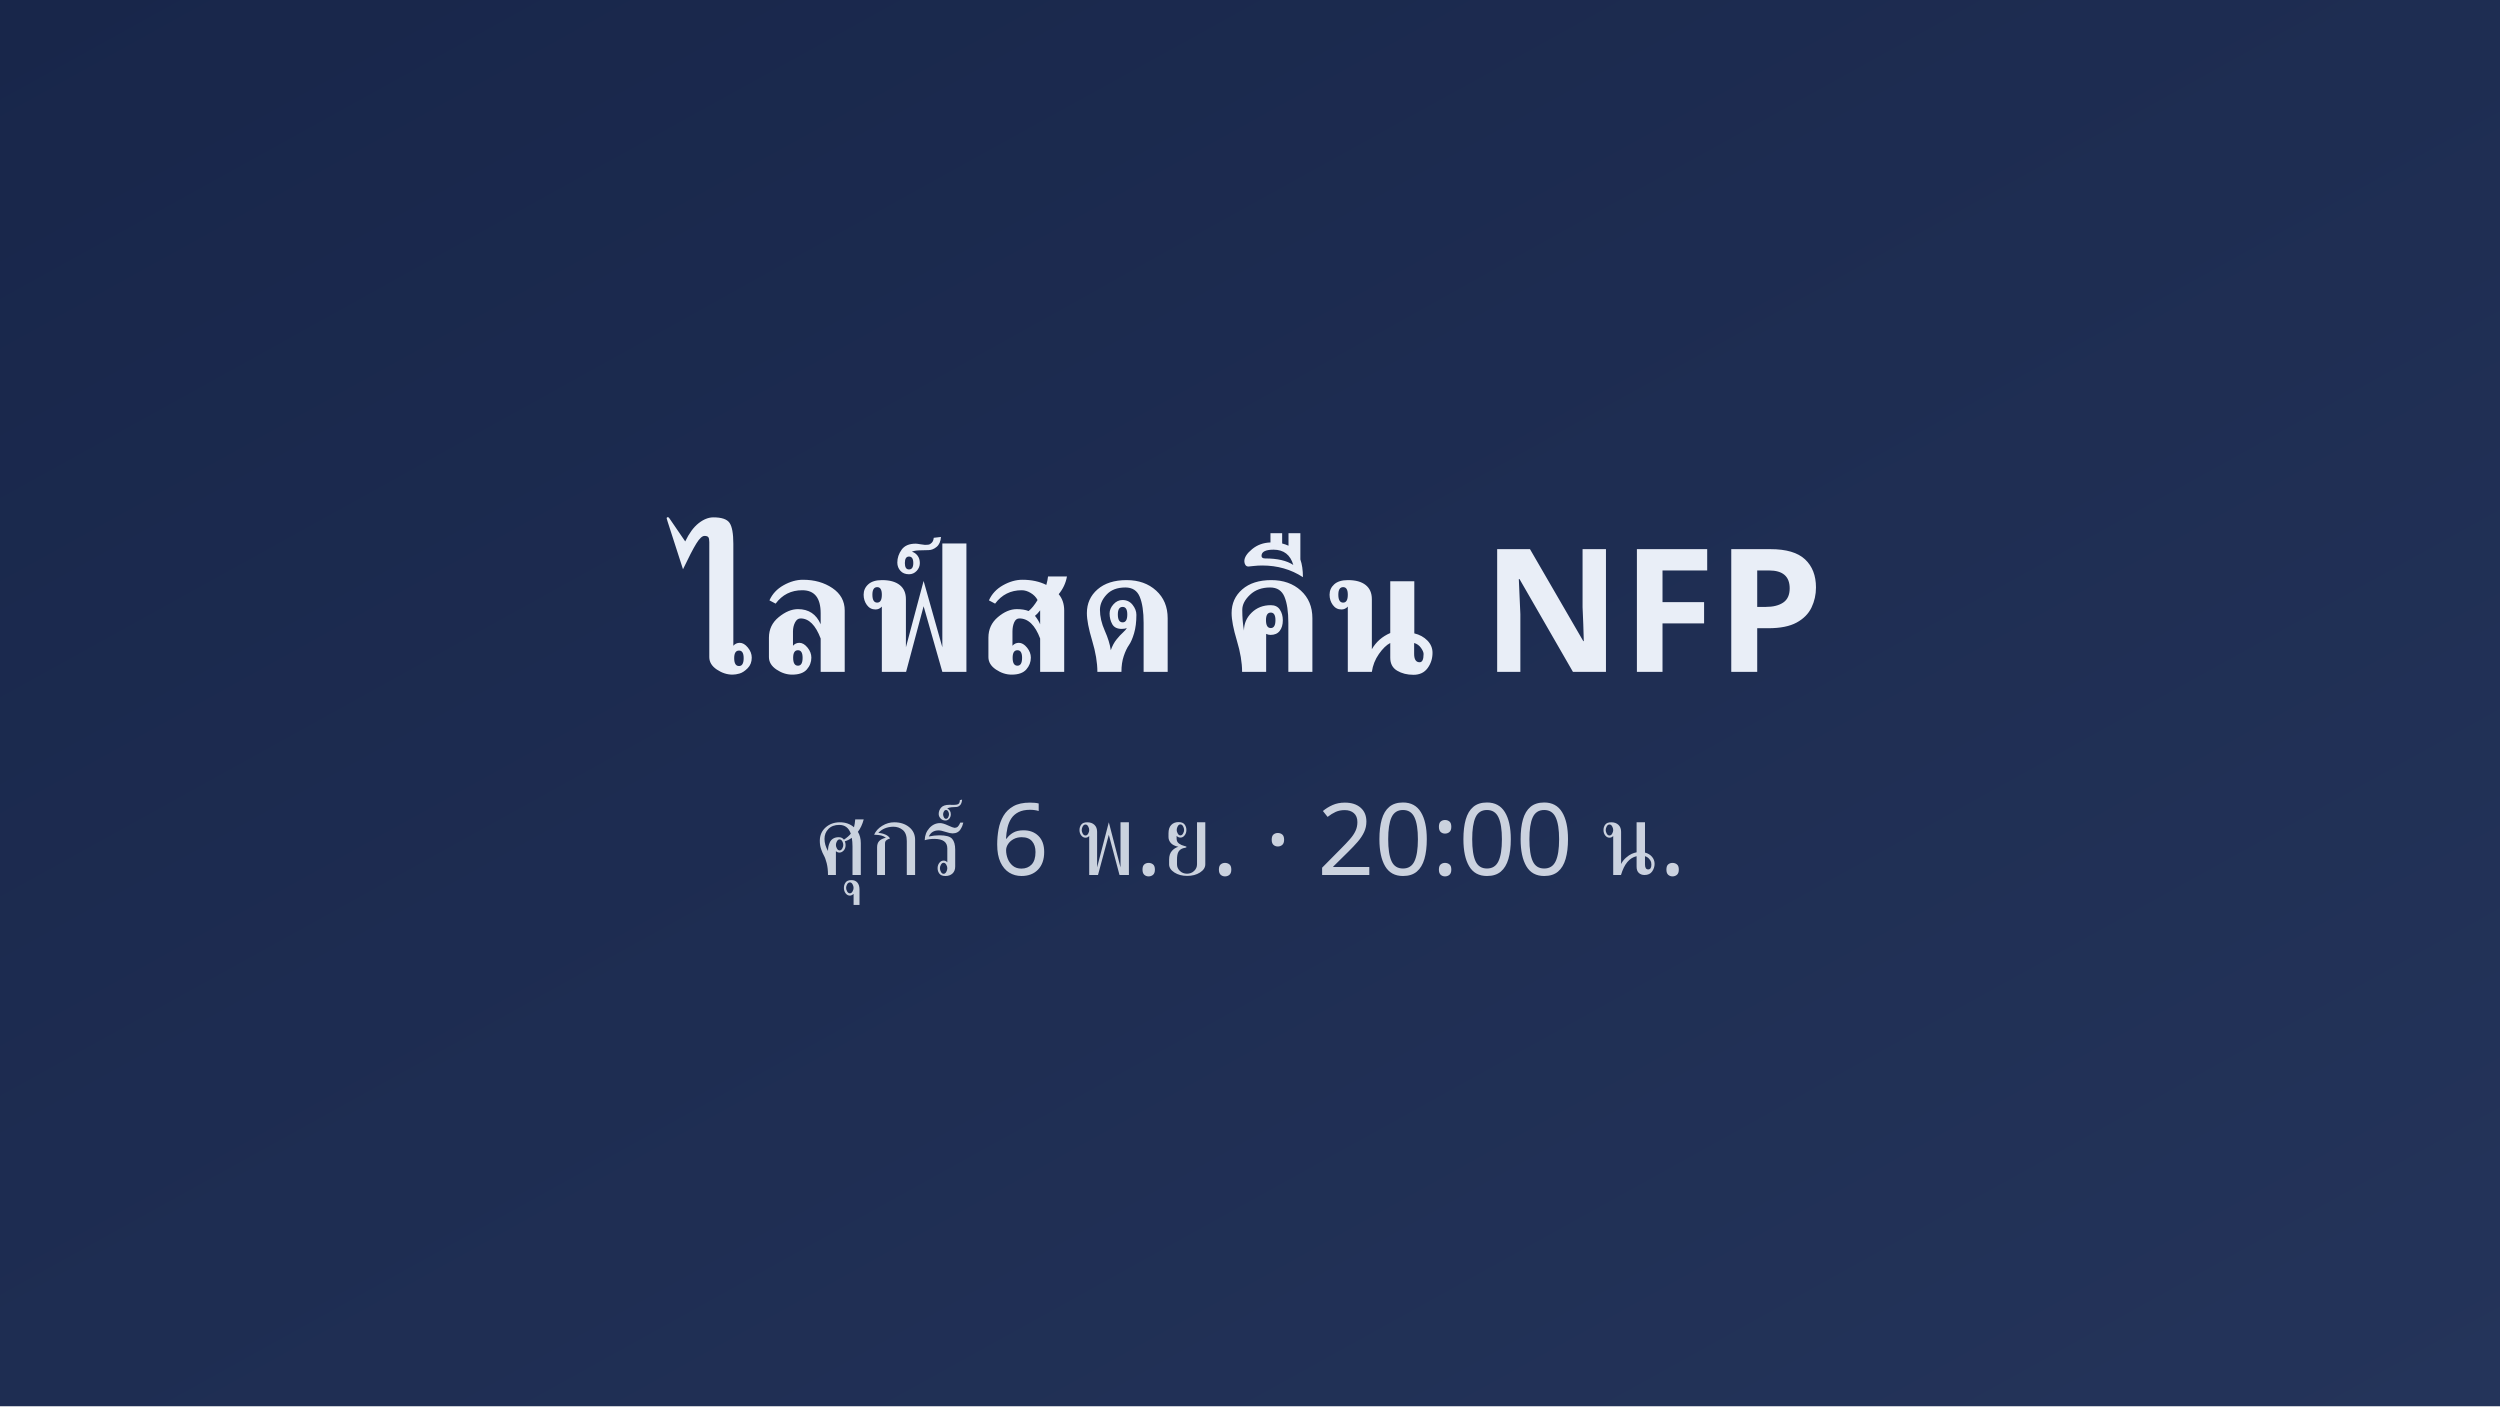
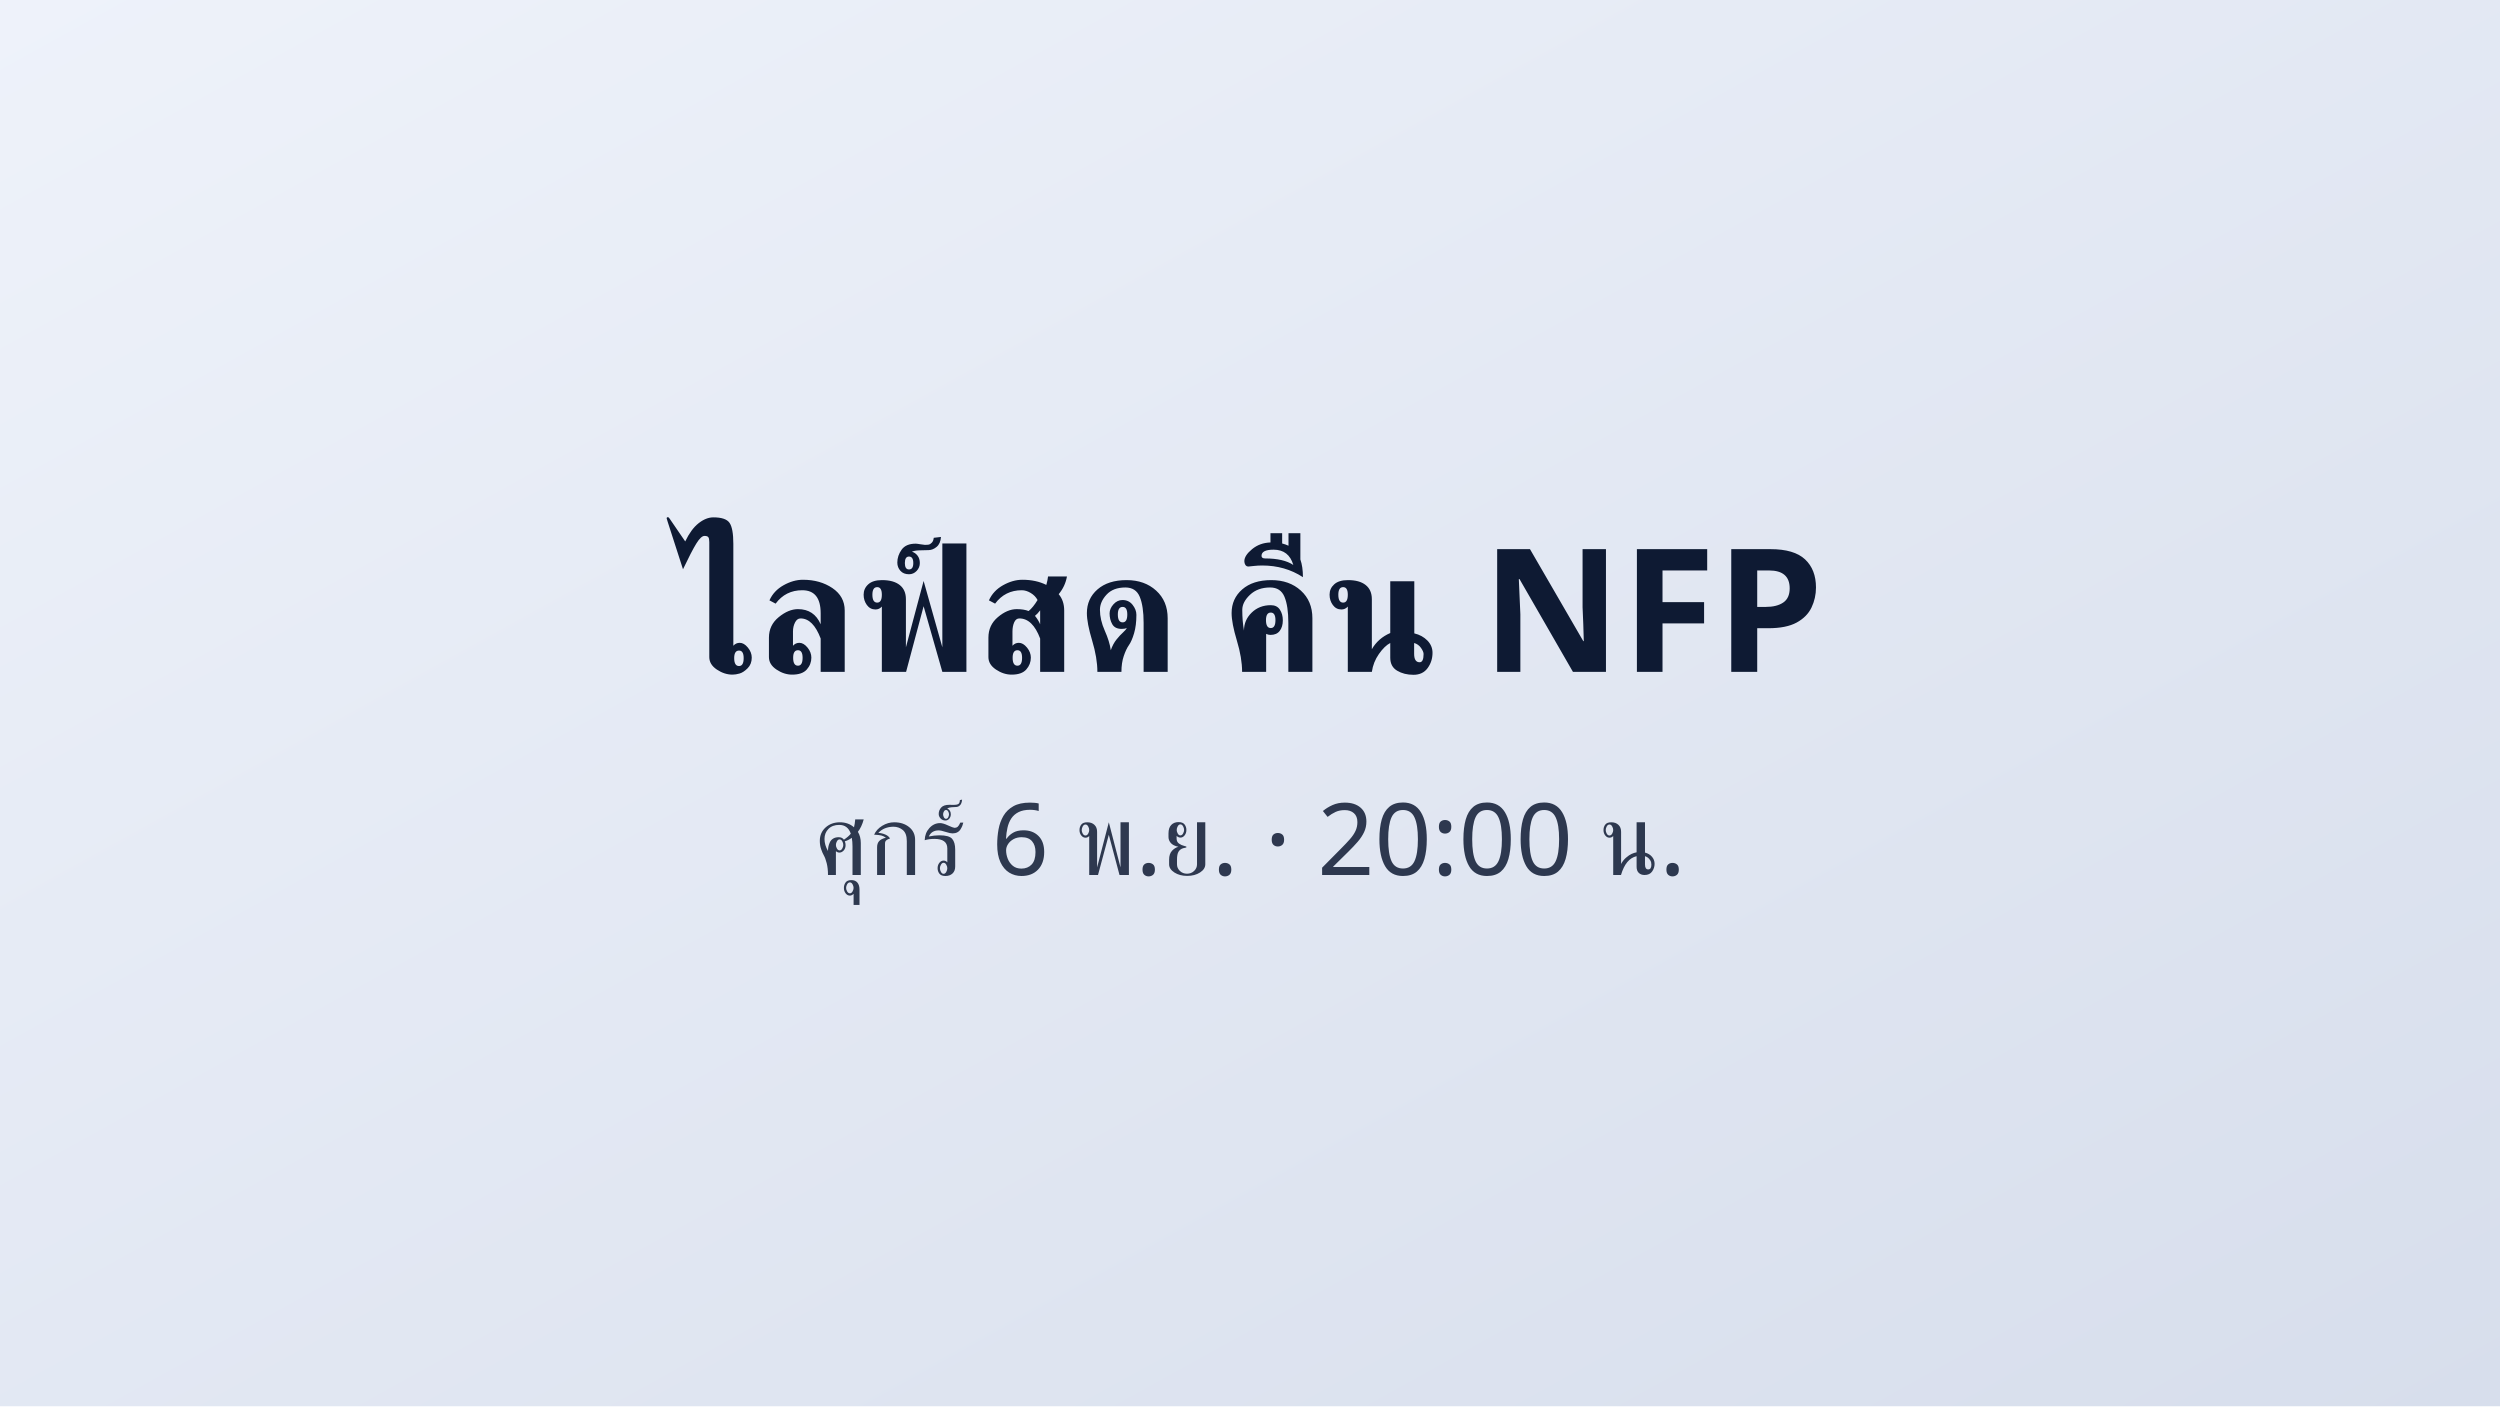
<svg xmlns="http://www.w3.org/2000/svg" viewBox="0 0 1600 900">
  <defs>
    <linearGradient id="g" x1="0" y1="0" x2="1" y2="1">
-       <stop offset="0" stop-color="#18264A" />
-       <stop offset="1" stop-color="#24345A" />
+       <stop offset="0" stop-color="#EEF2FA" />
+       <stop offset="1" stop-color="#D7DEEC" />
    </linearGradient>
  </defs>
  <rect width="1600" height="900" fill="url(#g)" />
-   <text x="800" y="430" text-anchor="middle" font-family="Tahoma,sans-serif" font-weight="700" font-size="110" fill="#E9EEF7">ไลฟ์สด คืน NFP</text>
-   <text x="800" y="560" text-anchor="middle" font-family="Tahoma,sans-serif" font-size="64" fill="#E9EEF7" opacity=".85">ศุกร์ 6 พ.ย. · 20:00 น.</text>
+   <text x="800" y="430" text-anchor="middle" font-family="Tahoma,sans-serif" font-weight="700" font-size="110" fill="#0E1A33">ไลฟ์สด คืน NFP</text>
+   <text x="800" y="560" text-anchor="middle" font-family="Tahoma,sans-serif" font-size="64" fill="#0E1A33" opacity=".85">ศุกร์ 6 พ.ย. · 20:00 น.</text>
</svg>
